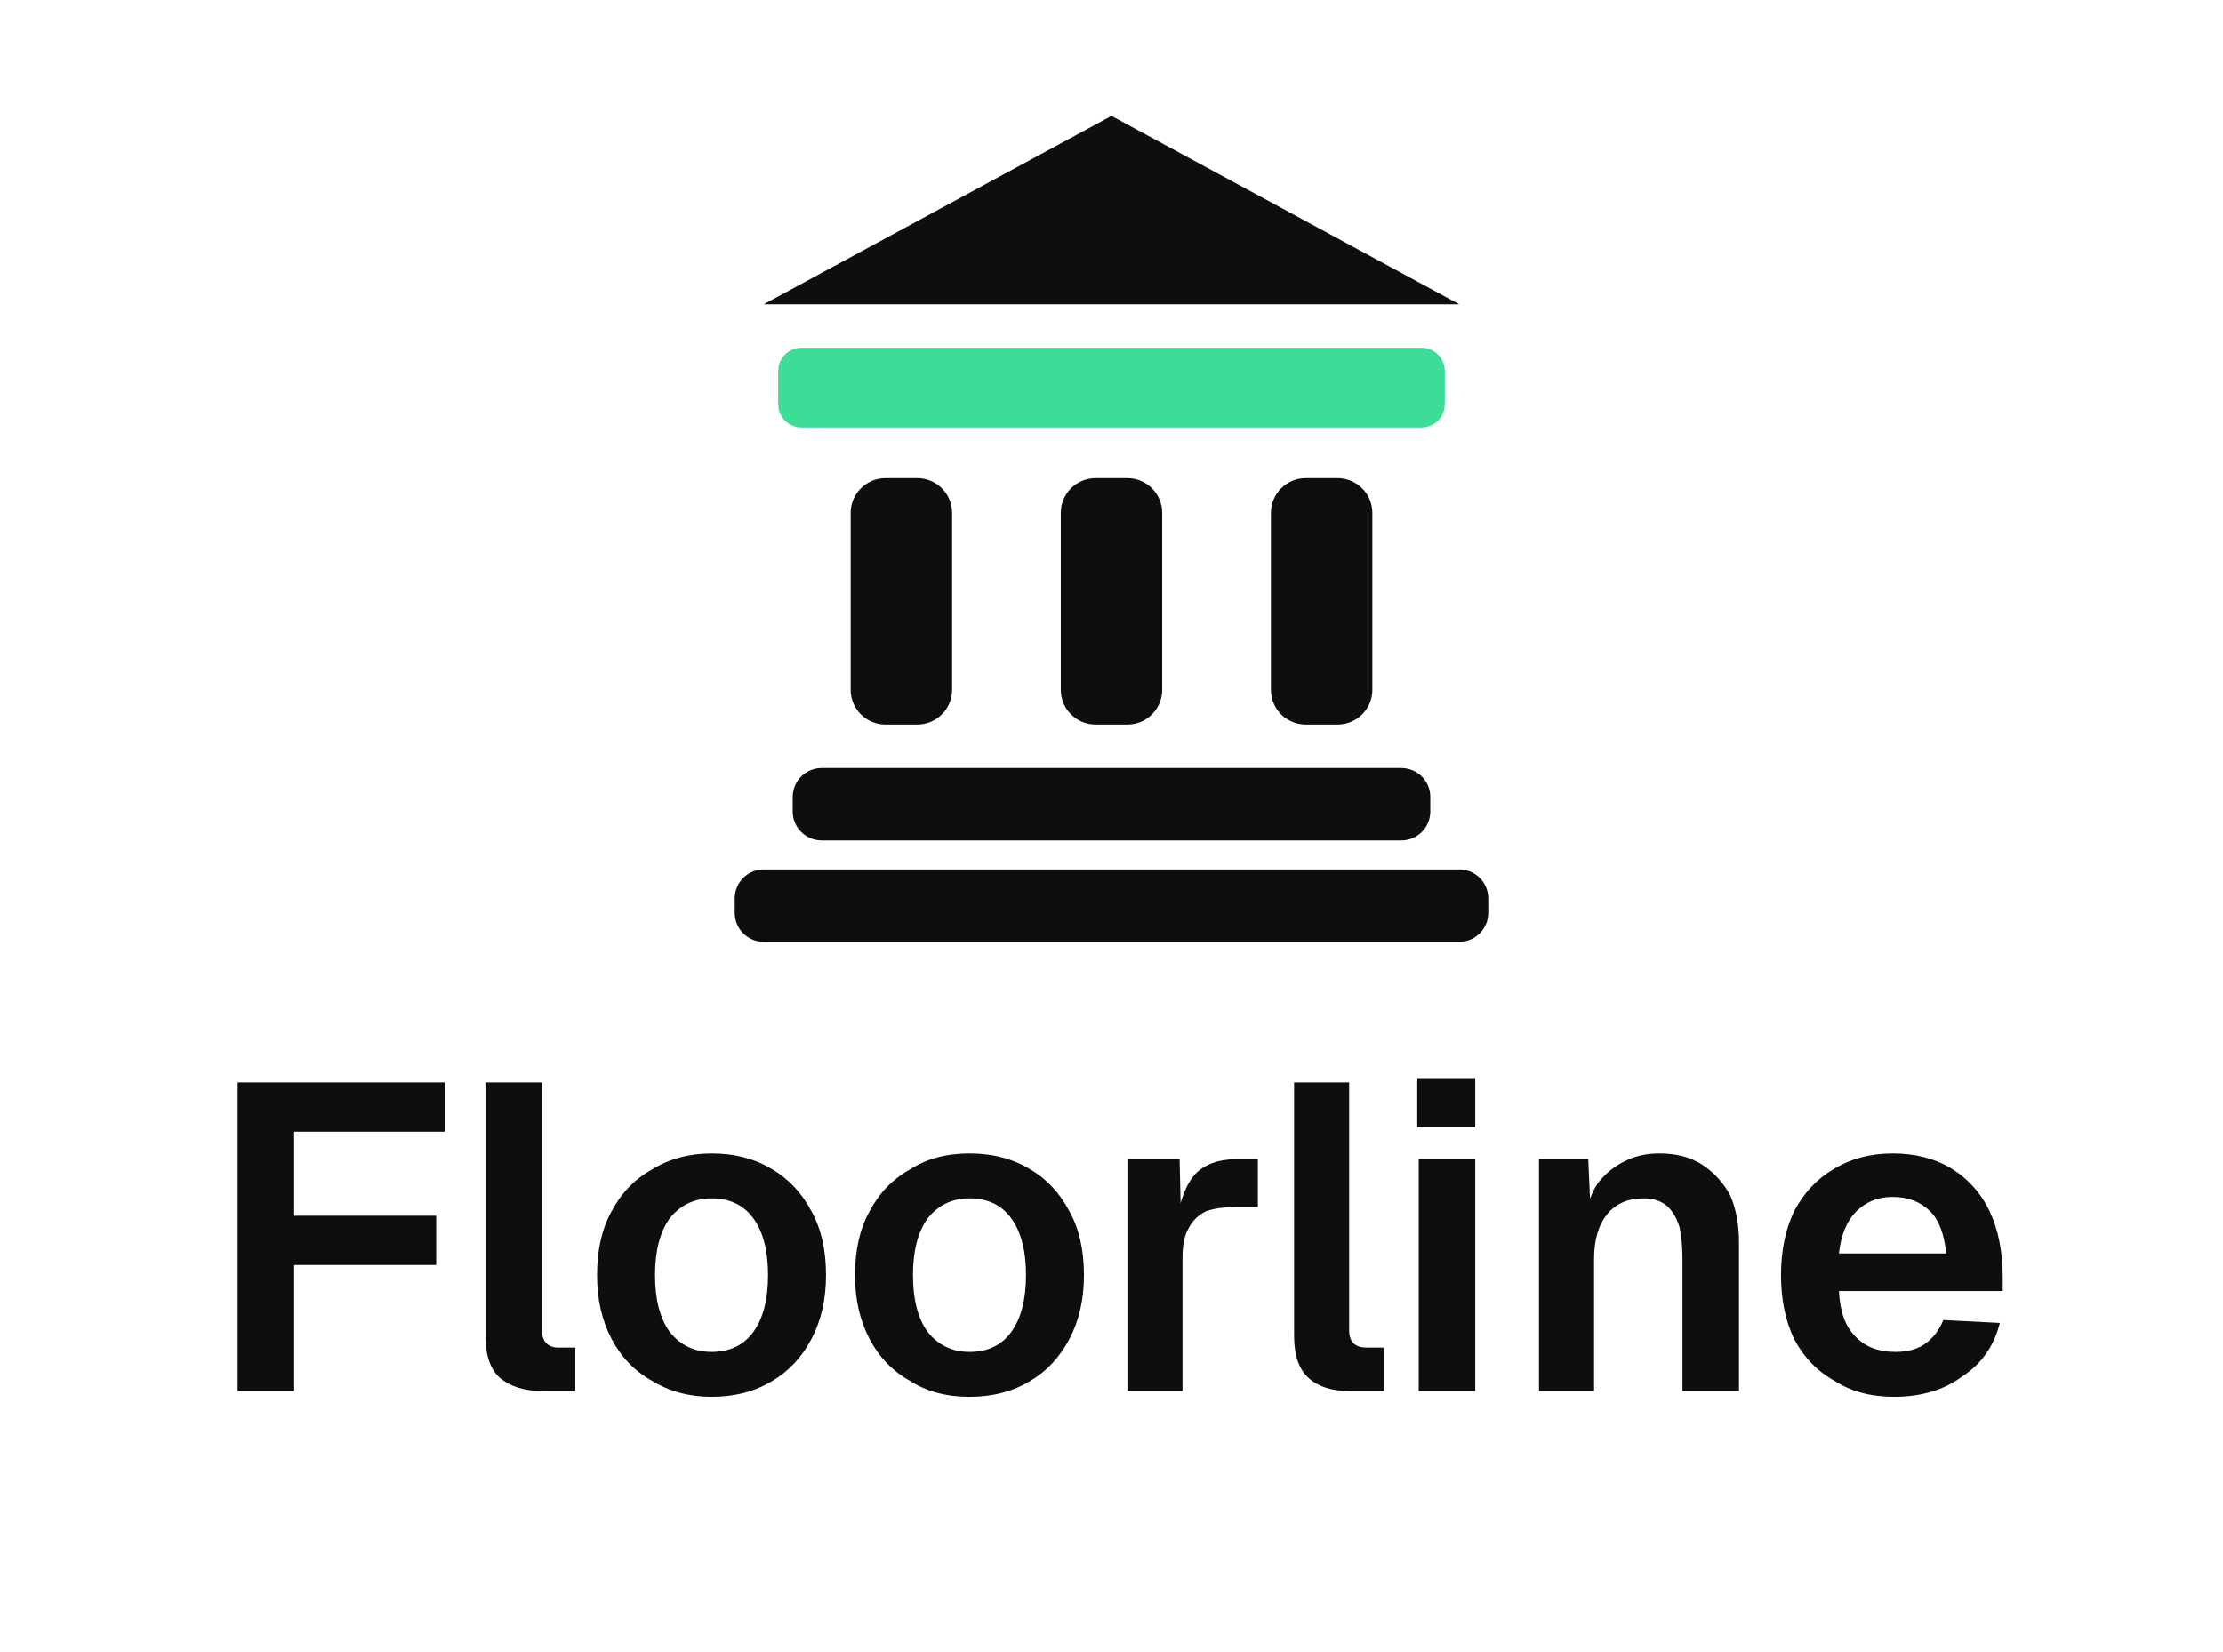
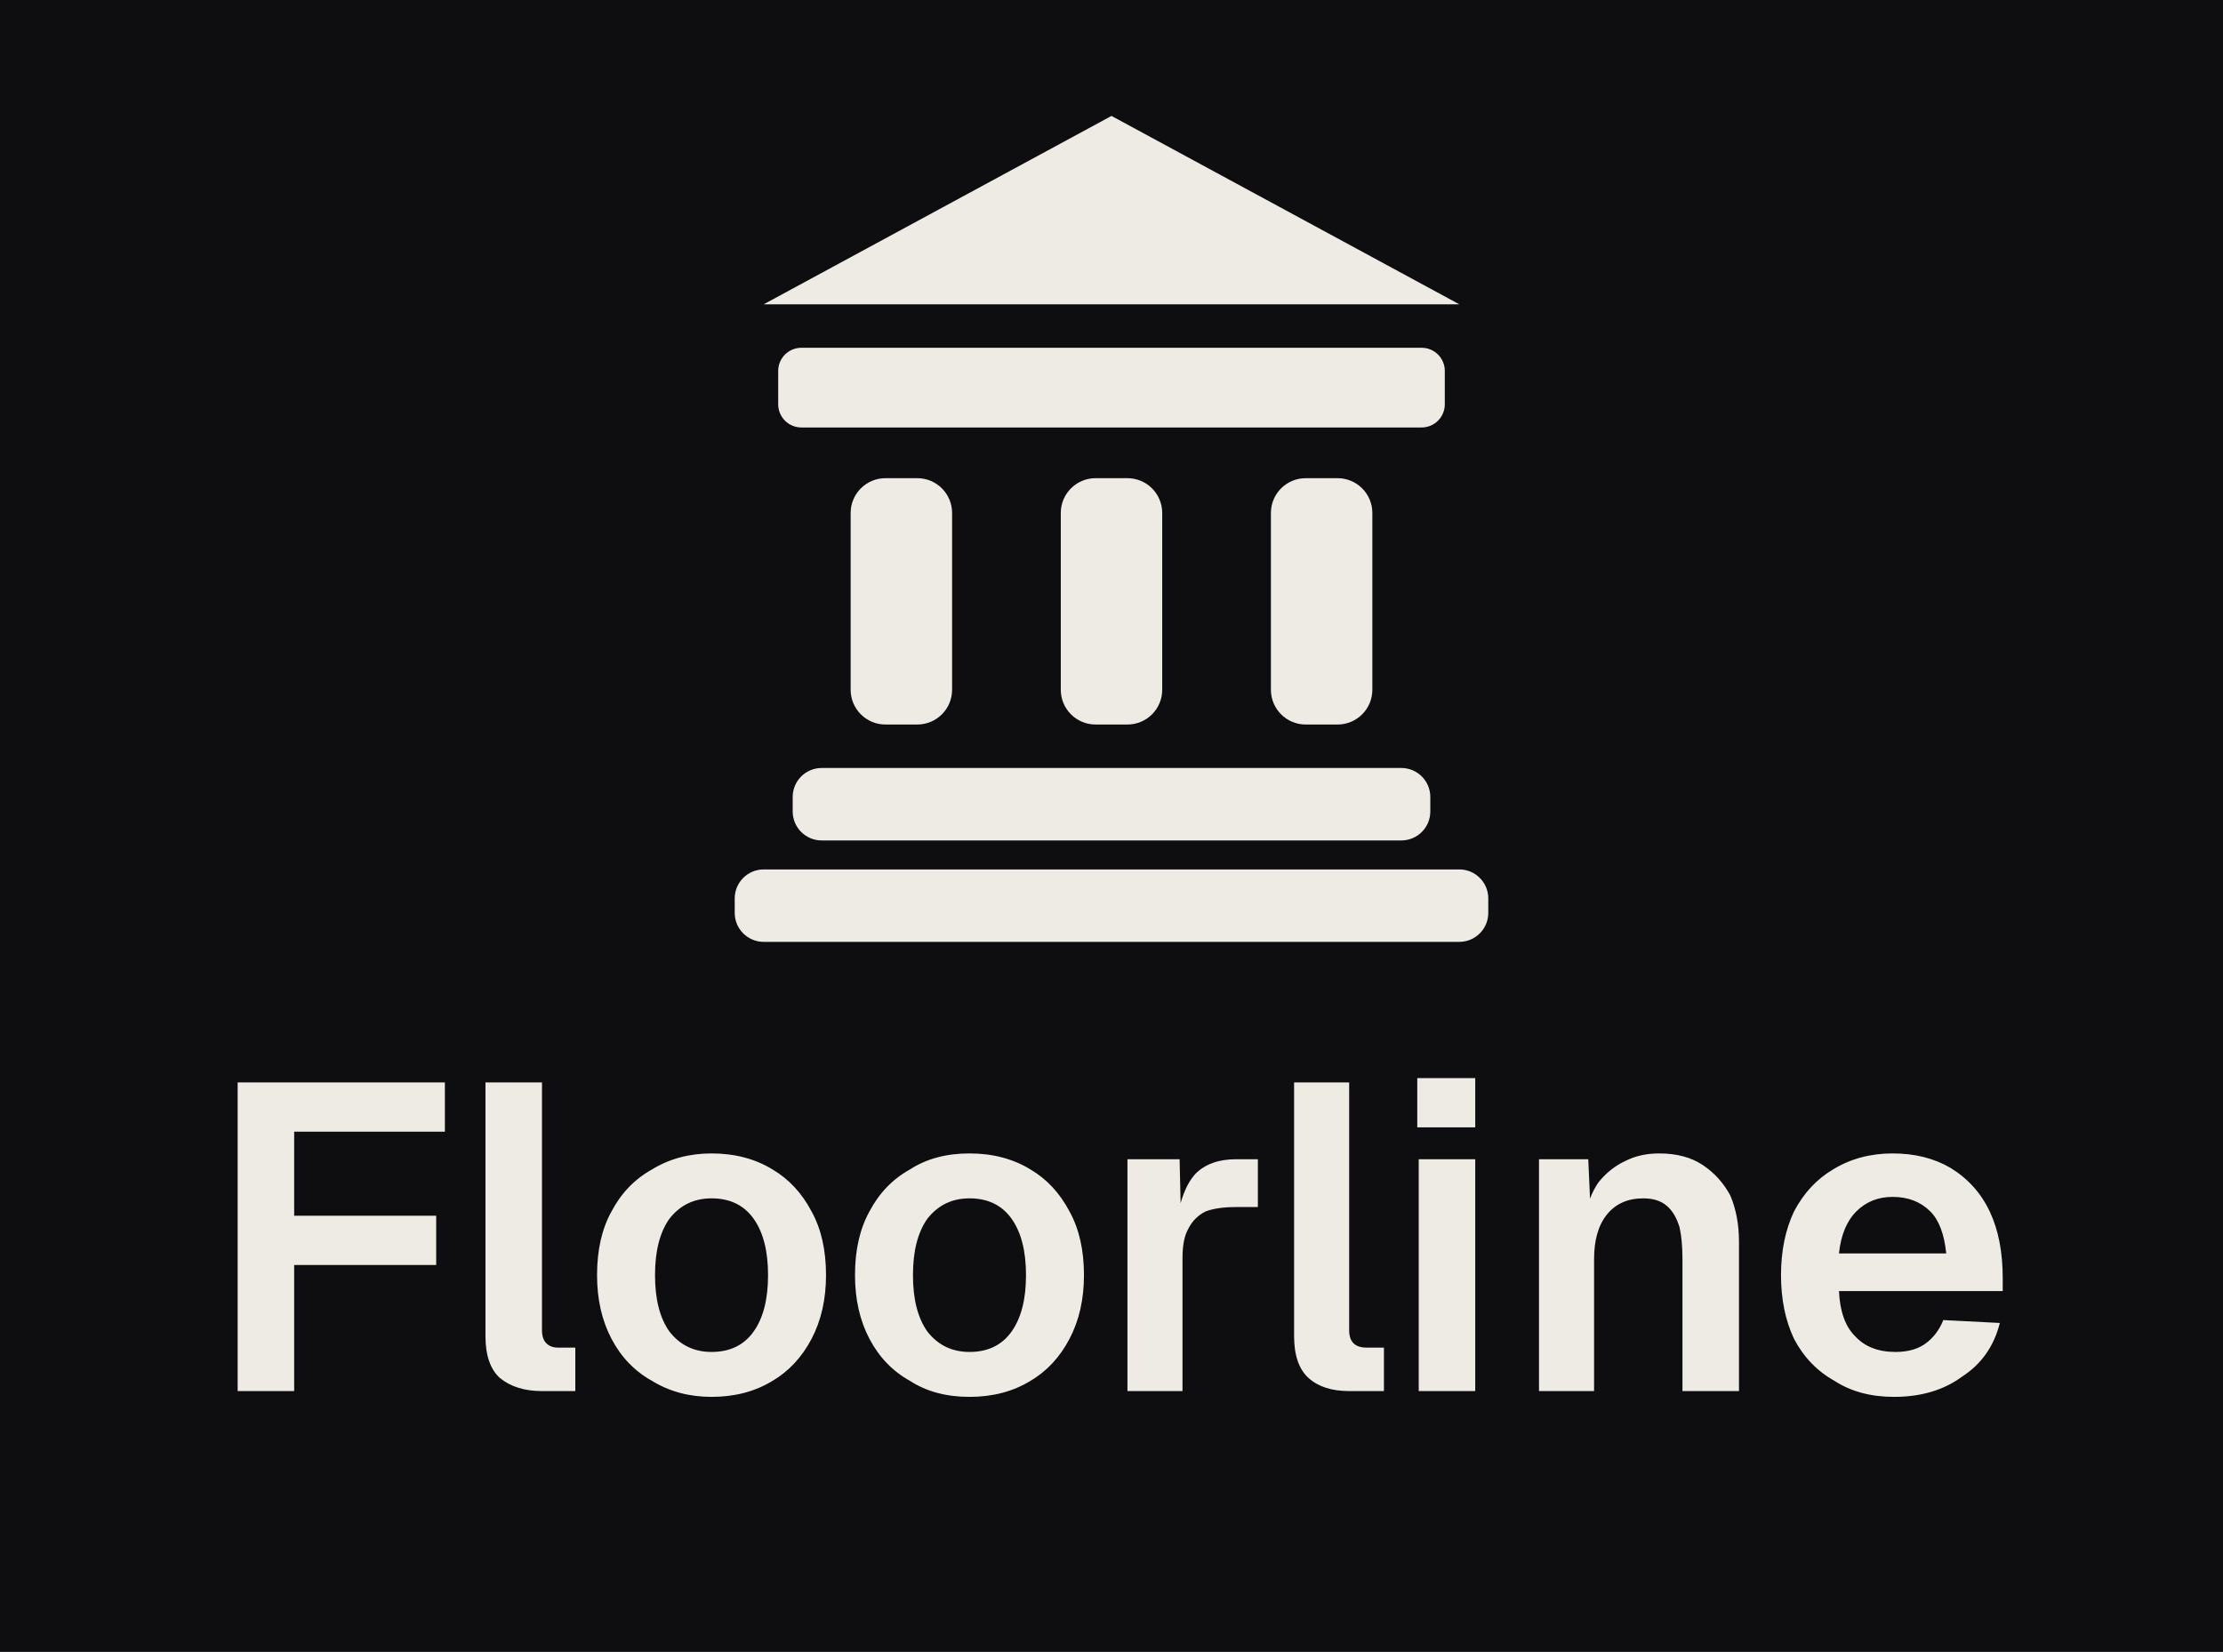
<svg xmlns="http://www.w3.org/2000/svg" viewBox="0 0 153.4 114">
-   <rect width="153.4" height="114" fill="#FFFFFF" />
+   <rect width="153.4" height="114" fill="#0E0E10" />
  <g transform="translate(44.7 2)">
-     <path d="M32 6 L56 19 H8 Z" fill="#0E0E10" />
-     <rect x="9" y="22" width="46" height="5.5" rx="1.6" fill="#3DDC97" />
-     <rect x="14" y="31" width="7" height="17" rx="2.4" fill="#0E0E10" />
-     <rect x="28.5" y="31" width="7" height="17" rx="2.4" fill="#0E0E10" />
-     <rect x="43" y="31" width="7" height="17" rx="2.4" fill="#0E0E10" />
-     <rect x="10" y="51" width="44" height="5" rx="2" fill="#0E0E10" />
-     <rect x="6" y="58" width="52" height="5" rx="2" fill="#0E0E10" />
+     <path d="M32 6 L56 19 H8 Z" fill="#EDEBE4" />
+     <rect x="9" y="22" width="46" height="5.5" rx="1.6" fill="#EDEBE4" />
+     <rect x="14" y="31" width="7" height="17" rx="2.4" fill="#EDEBE4" />
+     <rect x="28.5" y="31" width="7" height="17" rx="2.4" fill="#EDEBE4" />
+     <rect x="43" y="31" width="7" height="17" rx="2.4" fill="#EDEBE4" />
+     <rect x="10" y="51" width="44" height="5" rx="2" fill="#EDEBE4" />
+     <rect x="6" y="58" width="52" height="5" rx="2" fill="#EDEBE4" />
  </g>
  <g transform="translate(14 96)">
-     <path d="M2.4 0.0V-21.3H16.7V-17.9H4.2L6.3 -20.1V-10.3L4.2 -12.1H16.1V-8.7H4.2L6.3 -10.5V0.0Z M23.4 0.0Q21.6 0.0 20.5 -0.9Q19.5 -1.8 19.5 -3.8V-21.3H23.4V-4.2Q23.4 -3.6 23.7 -3.3Q24.0 -3.0 24.5 -3.0H25.7V0.0Z M35.1 0.4Q32.8 0.4 31.0 -0.7Q29.2 -1.7 28.2 -3.6Q27.2 -5.5 27.2 -8.0Q27.2 -10.6 28.2 -12.4Q29.2 -14.3 31.0 -15.3Q32.8 -16.4 35.1 -16.4Q37.5 -16.4 39.3 -15.3Q41.0 -14.3 42.0 -12.4Q43.0 -10.6 43.0 -8.0Q43.0 -5.5 42.0 -3.6Q41.0 -1.7 39.3 -0.7Q37.5 0.4 35.1 0.4ZM35.1 -2.7Q37.0 -2.7 38.0 -4.1Q39.0 -5.5 39.0 -8.0Q39.0 -10.5 38.0 -11.9Q37.0 -13.3 35.1 -13.3Q33.3 -13.3 32.2 -11.9Q31.2 -10.5 31.2 -8.0Q31.2 -5.5 32.2 -4.1Q33.3 -2.7 35.1 -2.7Z M52.9 0.4Q50.5 0.4 48.8 -0.7Q47.0 -1.7 46.0 -3.6Q45.0 -5.5 45.0 -8.0Q45.0 -10.6 46.0 -12.4Q47.0 -14.3 48.8 -15.3Q50.5 -16.4 52.9 -16.4Q55.3 -16.4 57.1 -15.3Q58.8 -14.3 59.8 -12.4Q60.8 -10.6 60.8 -8.0Q60.8 -5.5 59.8 -3.6Q58.8 -1.7 57.1 -0.7Q55.3 0.4 52.9 0.4ZM52.9 -2.7Q54.8 -2.7 55.8 -4.1Q56.8 -5.5 56.8 -8.0Q56.8 -10.5 55.8 -11.9Q54.8 -13.3 52.9 -13.3Q51.1 -13.3 50.0 -11.9Q49.0 -10.5 49.0 -8.0Q49.0 -5.5 50.0 -4.1Q51.1 -2.7 52.9 -2.7Z M63.8 0.0V-16.0H67.4L67.5 -11.6L67.2 -11.6Q67.5 -13.9 68.5 -15.0Q69.5 -16.0 71.3 -16.0H72.8V-12.7H71.3Q70.0 -12.7 69.2 -12.4Q68.4 -12.0 68.0 -11.2Q67.6 -10.5 67.6 -9.2V0.0Z M79.1 0.0Q77.3 0.0 76.3 -0.9Q75.3 -1.8 75.3 -3.8V-21.3H79.1V-4.2Q79.1 -3.6 79.4 -3.3Q79.7 -3.0 80.3 -3.0H81.5V0.0Z M83.9 0.0V-16.0H87.8V0.0ZM83.8 -18.2V-21.6H87.8V-18.2Z M92.2 0.0V-16.0H95.6L95.8 -11.5L95.3 -11.7Q95.6 -13.4 96.3 -14.4Q97.1 -15.4 98.2 -15.9Q99.2 -16.4 100.5 -16.4Q102.3 -16.4 103.5 -15.6Q104.7 -14.8 105.4 -13.5Q106.0 -12.1 106.0 -10.3V0.0H102.1V-9.1Q102.1 -10.4 101.9 -11.3Q101.6 -12.3 101.0 -12.8Q100.4 -13.3 99.4 -13.3Q97.8 -13.3 96.9 -12.2Q96.0 -11.1 96.0 -9.1V0.0Z M116.7 0.4Q114.3 0.4 112.6 -0.7Q110.8 -1.7 109.8 -3.6Q108.9 -5.5 108.9 -8.0Q108.9 -10.5 109.8 -12.4Q110.8 -14.3 112.5 -15.3Q114.3 -16.4 116.6 -16.4Q118.9 -16.4 120.6 -15.4Q122.4 -14.3 123.3 -12.4Q124.2 -10.5 124.2 -7.8V-6.9H112.9Q113.0 -4.8 114.0 -3.8Q115.0 -2.7 116.8 -2.7Q118.1 -2.7 118.9 -3.3Q119.7 -3.9 120.1 -4.9L124.0 -4.7Q123.4 -2.3 121.4 -1.0Q119.5 0.4 116.7 0.4ZM112.9 -9.5H120.3Q120.1 -11.5 119.2 -12.4Q118.2 -13.4 116.6 -13.4Q115.1 -13.4 114.1 -12.4Q113.1 -11.4 112.9 -9.5Z" fill="#0E0E10" />
+     <path d="M2.4 0.0V-21.3H16.7V-17.9H4.2L6.3 -20.1V-10.3L4.2 -12.1H16.1V-8.7H4.2L6.3 -10.5V0.0Z M23.4 0.0Q21.6 0.0 20.5 -0.9Q19.5 -1.8 19.5 -3.8V-21.3H23.4V-4.2Q23.4 -3.6 23.7 -3.3Q24.0 -3.0 24.5 -3.0H25.7V0.0Z M35.1 0.4Q32.8 0.4 31.0 -0.7Q29.2 -1.7 28.2 -3.6Q27.2 -5.5 27.2 -8.0Q27.2 -10.6 28.2 -12.4Q29.2 -14.3 31.0 -15.3Q32.8 -16.4 35.1 -16.4Q37.5 -16.4 39.3 -15.3Q41.0 -14.3 42.0 -12.4Q43.0 -10.6 43.0 -8.0Q43.0 -5.5 42.0 -3.6Q41.0 -1.7 39.3 -0.7Q37.5 0.4 35.1 0.4ZM35.1 -2.7Q37.0 -2.7 38.0 -4.1Q39.0 -5.5 39.0 -8.0Q39.0 -10.5 38.0 -11.9Q37.0 -13.3 35.1 -13.3Q33.3 -13.3 32.2 -11.9Q31.2 -10.5 31.2 -8.0Q31.2 -5.5 32.2 -4.1Q33.3 -2.7 35.1 -2.7Z M52.9 0.4Q50.5 0.4 48.8 -0.7Q47.0 -1.7 46.0 -3.6Q45.0 -5.5 45.0 -8.0Q45.0 -10.6 46.0 -12.4Q47.0 -14.3 48.8 -15.3Q50.5 -16.4 52.9 -16.4Q55.3 -16.4 57.1 -15.3Q58.8 -14.3 59.8 -12.4Q60.8 -10.6 60.8 -8.0Q60.8 -5.5 59.8 -3.6Q58.8 -1.7 57.1 -0.7Q55.3 0.4 52.9 0.4ZM52.9 -2.7Q54.8 -2.7 55.8 -4.1Q56.8 -5.5 56.8 -8.0Q56.8 -10.5 55.8 -11.9Q54.8 -13.3 52.9 -13.3Q51.1 -13.3 50.0 -11.9Q49.0 -10.5 49.0 -8.0Q49.0 -5.5 50.0 -4.1Q51.1 -2.7 52.9 -2.7Z M63.8 0.0V-16.0H67.4L67.5 -11.6L67.2 -11.6Q67.5 -13.9 68.5 -15.0Q69.5 -16.0 71.3 -16.0H72.8V-12.7H71.3Q70.0 -12.7 69.2 -12.4Q68.4 -12.0 68.0 -11.2Q67.6 -10.5 67.6 -9.2V0.0Z M79.1 0.0Q77.3 0.0 76.3 -0.9Q75.3 -1.8 75.3 -3.8V-21.3H79.1V-4.2Q79.1 -3.6 79.4 -3.3Q79.7 -3.0 80.3 -3.0H81.5V0.0Z M83.9 0.0V-16.0H87.8V0.0ZM83.8 -18.2V-21.6H87.8V-18.2Z M92.2 0.0V-16.0H95.6L95.8 -11.5L95.3 -11.7Q95.6 -13.4 96.3 -14.4Q97.1 -15.4 98.2 -15.9Q99.2 -16.4 100.5 -16.4Q102.3 -16.4 103.5 -15.6Q104.7 -14.8 105.4 -13.5Q106.0 -12.1 106.0 -10.3V0.0H102.1V-9.1Q102.1 -10.4 101.9 -11.3Q101.6 -12.3 101.0 -12.8Q100.4 -13.3 99.4 -13.3Q97.8 -13.3 96.9 -12.2Q96.0 -11.1 96.0 -9.1V0.0Z M116.7 0.4Q114.3 0.4 112.6 -0.7Q110.8 -1.7 109.8 -3.6Q108.9 -5.5 108.9 -8.0Q108.9 -10.5 109.8 -12.4Q110.8 -14.3 112.5 -15.3Q114.3 -16.4 116.6 -16.4Q118.9 -16.4 120.6 -15.4Q122.4 -14.3 123.3 -12.4Q124.2 -10.5 124.2 -7.8V-6.9H112.9Q113.0 -4.8 114.0 -3.8Q115.0 -2.7 116.8 -2.7Q118.1 -2.7 118.9 -3.3Q119.7 -3.9 120.1 -4.9L124.0 -4.7Q123.4 -2.3 121.4 -1.0Q119.5 0.4 116.7 0.4ZM112.9 -9.5H120.3Q120.1 -11.5 119.2 -12.4Q118.2 -13.4 116.6 -13.4Q115.1 -13.4 114.1 -12.4Q113.1 -11.4 112.9 -9.5Z" fill="#EDEBE4" />
  </g>
</svg>
